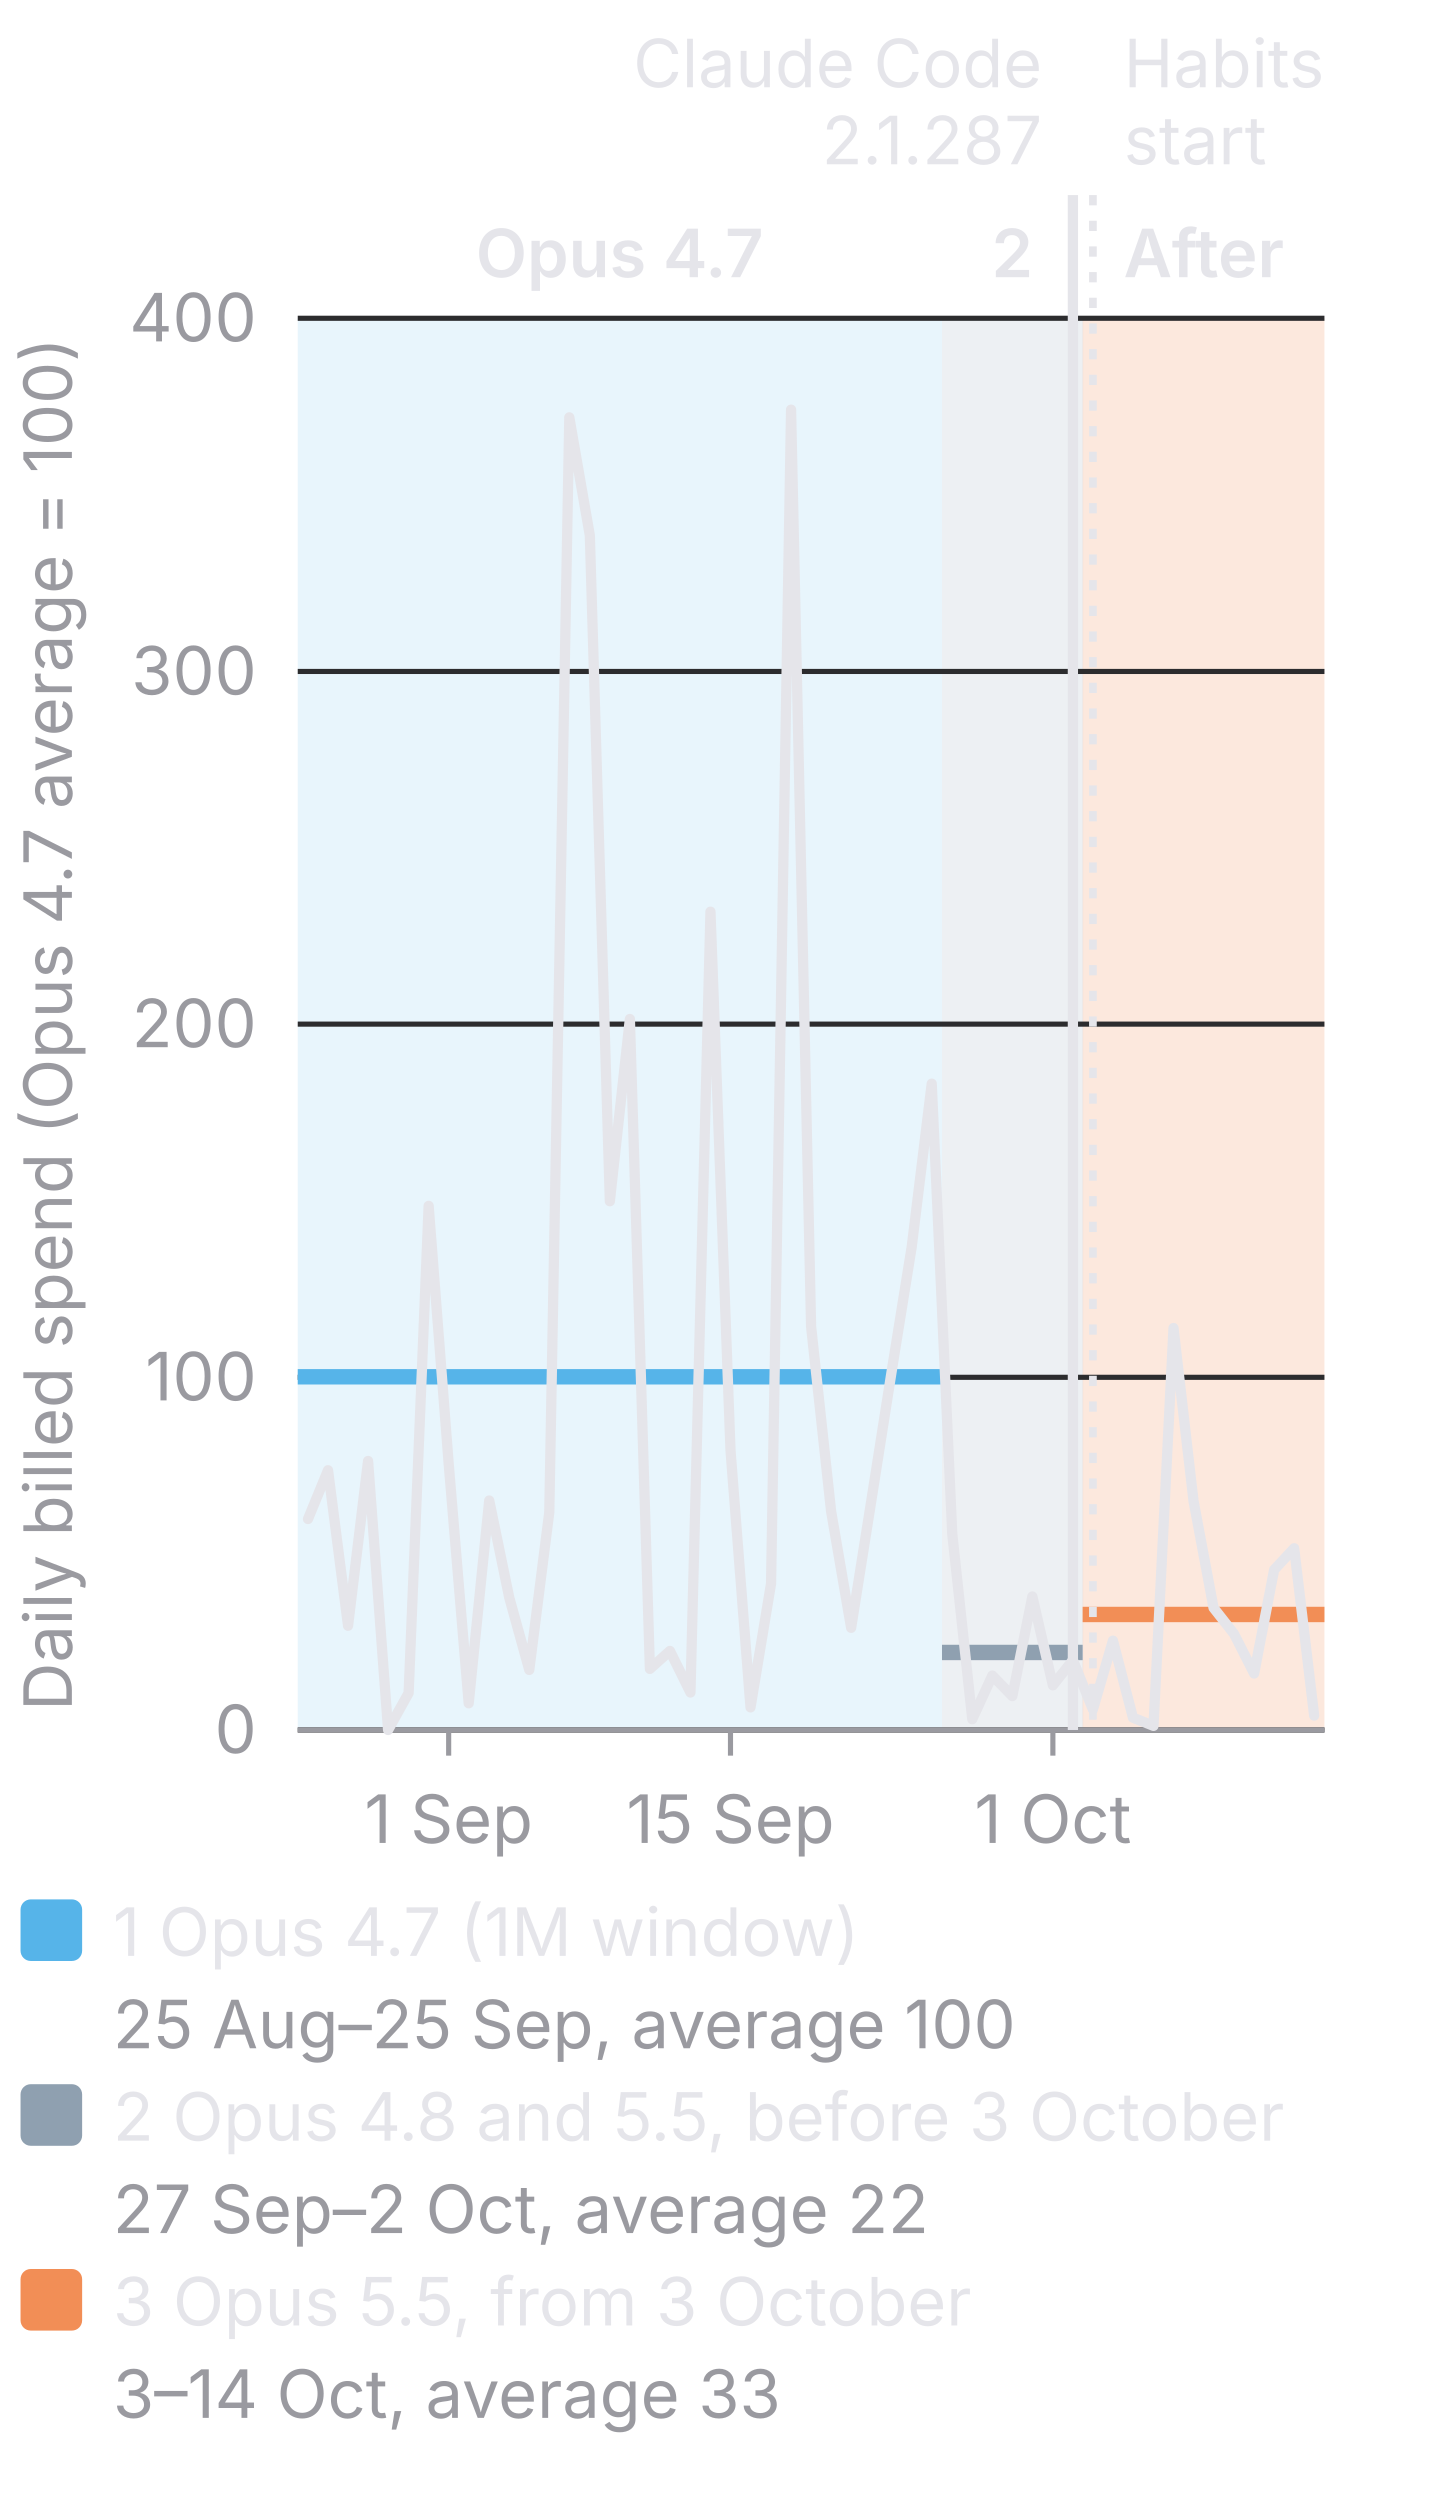
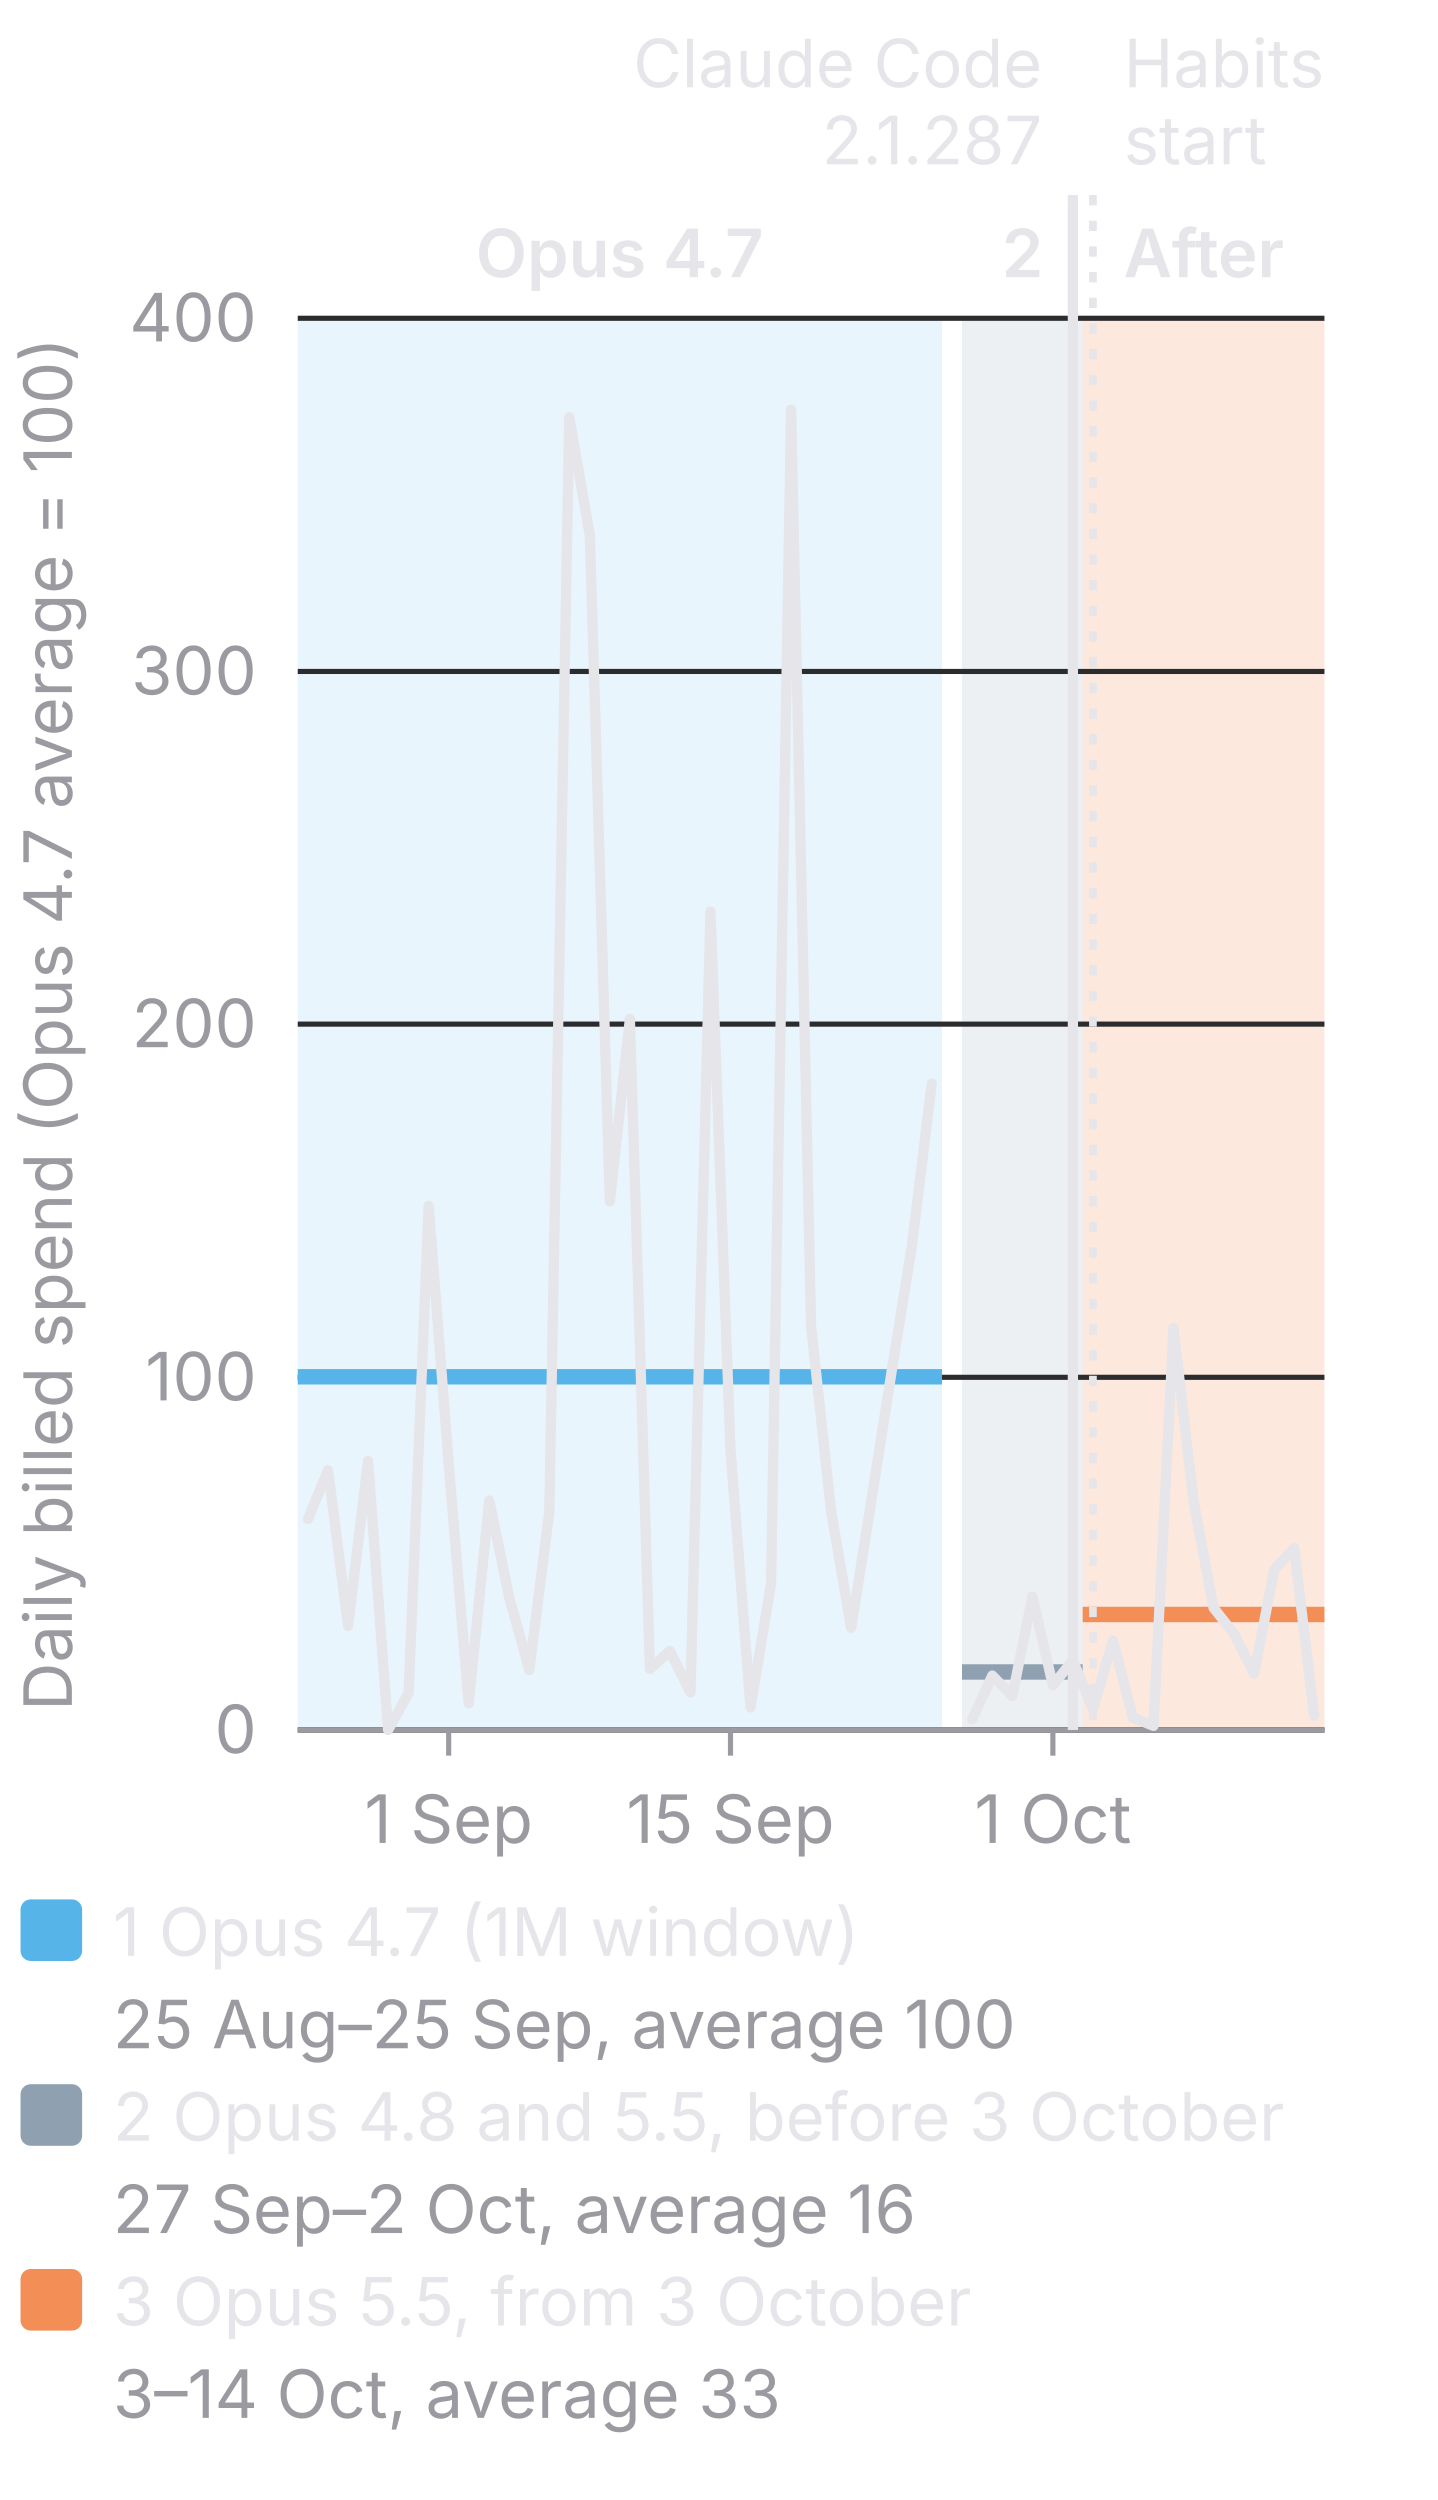
<svg xmlns="http://www.w3.org/2000/svg" viewBox="0 0 280 487" width="280" height="487" font-family="-apple-system, BlinkMacSystemFont, 'SF Pro Text', Inter, system-ui, sans-serif" font-size="13" aria-hidden="true">
  <rect x="58" y="62" width="125.5" height="275" fill="#56B4E9" fill-opacity="0.14" />
  <text x="120.7" y="54" text-anchor="middle" fill="#E5E5EA" font-weight="600">Opus 4.7</text>
-   <rect x="183.5" y="62" width="27.5" height="275" fill="#8FA0B0" fill-opacity="0.16" />
-   <text x="197.2" y="54" text-anchor="middle" fill="#E5E5EA" font-weight="600">2</text>
+   <rect x="187.4" y="62" width="23.5" height="275" fill="#8FA0B0" fill-opacity="0.16" />
+   <text x="199.2" y="54" text-anchor="middle" fill="#E5E5EA" font-weight="600">2</text>
  <rect x="210.9" y="62" width="47.1" height="275" fill="#F28E56" fill-opacity="0.2" />
  <text x="234.5" y="54" text-anchor="middle" fill="#E5E5EA" font-weight="600">After</text>
  <line x1="58" x2="258" y1="337" y2="337" stroke="#2C2C2E" stroke-width="1" />
  <text x="50" y="341.5" text-anchor="end" fill="#9A9AA0">0</text>
  <line x1="58" x2="258" y1="268.3" y2="268.3" stroke="#2C2C2E" stroke-width="1" />
  <text x="50" y="272.8" text-anchor="end" fill="#9A9AA0">100</text>
  <line x1="58" x2="258" y1="199.5" y2="199.5" stroke="#2C2C2E" stroke-width="1" />
  <text x="50" y="204" text-anchor="end" fill="#9A9AA0">200</text>
  <line x1="58" x2="258" y1="130.8" y2="130.8" stroke="#2C2C2E" stroke-width="1" />
  <text x="50" y="135.3" text-anchor="end" fill="#9A9AA0">300</text>
  <line x1="58" x2="258" y1="62" y2="62" stroke="#2C2C2E" stroke-width="1" />
  <text x="50" y="66.5" text-anchor="end" fill="#9A9AA0">400</text>
  <line x1="58" x2="258" y1="337" y2="337" stroke="#9A9AA0" stroke-width="1" />
  <line x1="87.4" x2="87.4" y1="337" y2="342" stroke="#9A9AA0" stroke-width="1" />
  <text x="87.4" y="359" text-anchor="middle" fill="#9A9AA0">1 Sep</text>
  <line x1="142.3" x2="142.3" y1="337" y2="342" stroke="#9A9AA0" stroke-width="1" />
  <text x="142.3" y="359" text-anchor="middle" fill="#9A9AA0">15 Sep</text>
  <line x1="205.1" x2="205.1" y1="337" y2="342" stroke="#9A9AA0" stroke-width="1" />
  <text x="205.1" y="359" text-anchor="middle" fill="#9A9AA0">1 Oct</text>
  <text transform="translate(14 199.5) rotate(-90)" text-anchor="middle" fill="#9A9AA0">Daily billed spend (Opus 4.7 average = 100)</text>
  <line x1="58" x2="183.5" y1="268.2" y2="268.2" stroke="#56B4E9" stroke-width="3" />
-   <line x1="183.5" x2="210.9" y1="321.9" y2="321.9" stroke="#8FA0B0" stroke-width="3" />
+   <line x1="187.4" x2="210.9" y1="325.7" y2="325.7" stroke="#8FA0B0" stroke-width="3" />
  <line x1="210.9" x2="258" y1="314.5" y2="314.5" stroke="#F28E56" stroke-width="3" />
  <line x1="209" x2="209" y1="38" y2="337" stroke="#E5E5EA" stroke-width="2" />
  <text x="203" y="17" text-anchor="end" fill="#E5E5EA">Claude Code</text>
  <text x="203" y="32" text-anchor="end" fill="#E5E5EA">2.1.287</text>
  <line x1="212.9" x2="212.9" y1="38" y2="337" stroke="#E5E5EA" stroke-width="1.5" stroke-dasharray="2 3" />
  <text x="218.9" y="17" text-anchor="start" fill="#E5E5EA">Habits</text>
  <text x="218.9" y="32" text-anchor="start" fill="#E5E5EA">start</text>
-   <polyline points="60,295.9 63.9,286.4 67.8,316.7 71.7,284.6 75.6,337 79.6,329.8 83.5,234.9 87.4,285.1 91.3,331.8 95.3,292.3 99.2,311.2 103.1,325.3 107,294.6 110.9,81.3 114.9,104.3 118.8,234 122.7,198.5 126.6,325.1 130.5,321.6 134.5,329.7 138.4,177.6 142.3,282.5 146.2,332.6 150.2,308.5 154.1,79.8 158,258.4 161.9,294.4 165.8,317.1 169.8,291.9 173.7,267.1 177.6,242.9 181.5,211.1 185.5,298.8 189.4,334.9 193.3,326.4 197.2,330.4 201.1,311 205.1,328.3 209,323.4 212.9,333 216.8,319.6 220.7,334.6 224.7,336.2 228.6,258.7 232.5,292.4 236.4,313.2 240.4,318.3 244.3,326 248.2,305.8 252.1,301.6 256,334.2" fill="none" stroke="#E5E5EA" stroke-width="2" stroke-linejoin="round" stroke-linecap="round" />
+   <polyline points="60,295.9 63.9,286.4 67.8,316.7 71.7,284.6 75.6,337 79.6,329.8 83.5,234.9 87.4,285.1 91.3,331.8 95.3,292.3 99.2,311.2 103.1,325.3 107,294.6 110.9,81.3 114.9,104.3 118.8,234 122.7,198.5 126.6,325.1 130.5,321.6 134.5,329.7 138.4,177.6 142.3,282.5 146.2,332.6 150.2,308.5 154.1,79.8 158,258.4 161.9,294.4 165.8,317.1 169.8,291.9 173.7,267.1 177.6,242.9 181.5,211.1" fill="none" stroke="#E5E5EA" stroke-width="2" stroke-linejoin="round" stroke-linecap="round" />
+   <polyline points="189.4,334.9 193.3,326.4 197.2,330.4 201.1,311 205.1,328.3 209,323.4 212.9,333 216.8,319.6 220.7,334.6 224.7,336.2 228.6,258.7 232.5,292.4 236.4,313.2 240.4,318.3 244.3,326 248.2,305.8 252.1,301.6 256,334.2" fill="none" stroke="#E5E5EA" stroke-width="2" stroke-linejoin="round" stroke-linecap="round" />
  <rect x="4" y="370" width="12" height="12" rx="2" fill="#56B4E9" />
  <text x="22" y="381" fill="#E5E5EA">1  Opus 4.7 (1M window)</text>
  <text x="22" y="399" fill="#9A9AA0">25 Aug–25 Sep, average 100</text>
  <rect x="4" y="406" width="12" height="12" rx="2" fill="#8FA0B0" />
  <text x="22" y="417" fill="#E5E5EA">2  Opus 4.8 and 5.5, before 3 October</text>
-   <text x="22" y="435" fill="#9A9AA0">27 Sep–2 Oct, average 22</text>
+   <text x="22" y="435" fill="#9A9AA0">27 Sep–2 Oct, average 16</text>
  <rect x="4" y="442" width="12" height="12" rx="2" fill="#F28E56" />
  <text x="22" y="453" fill="#E5E5EA">3  Opus 5.5, from 3 October</text>
  <text x="22" y="471" fill="#9A9AA0">3–14 Oct, average 33</text>
</svg>
